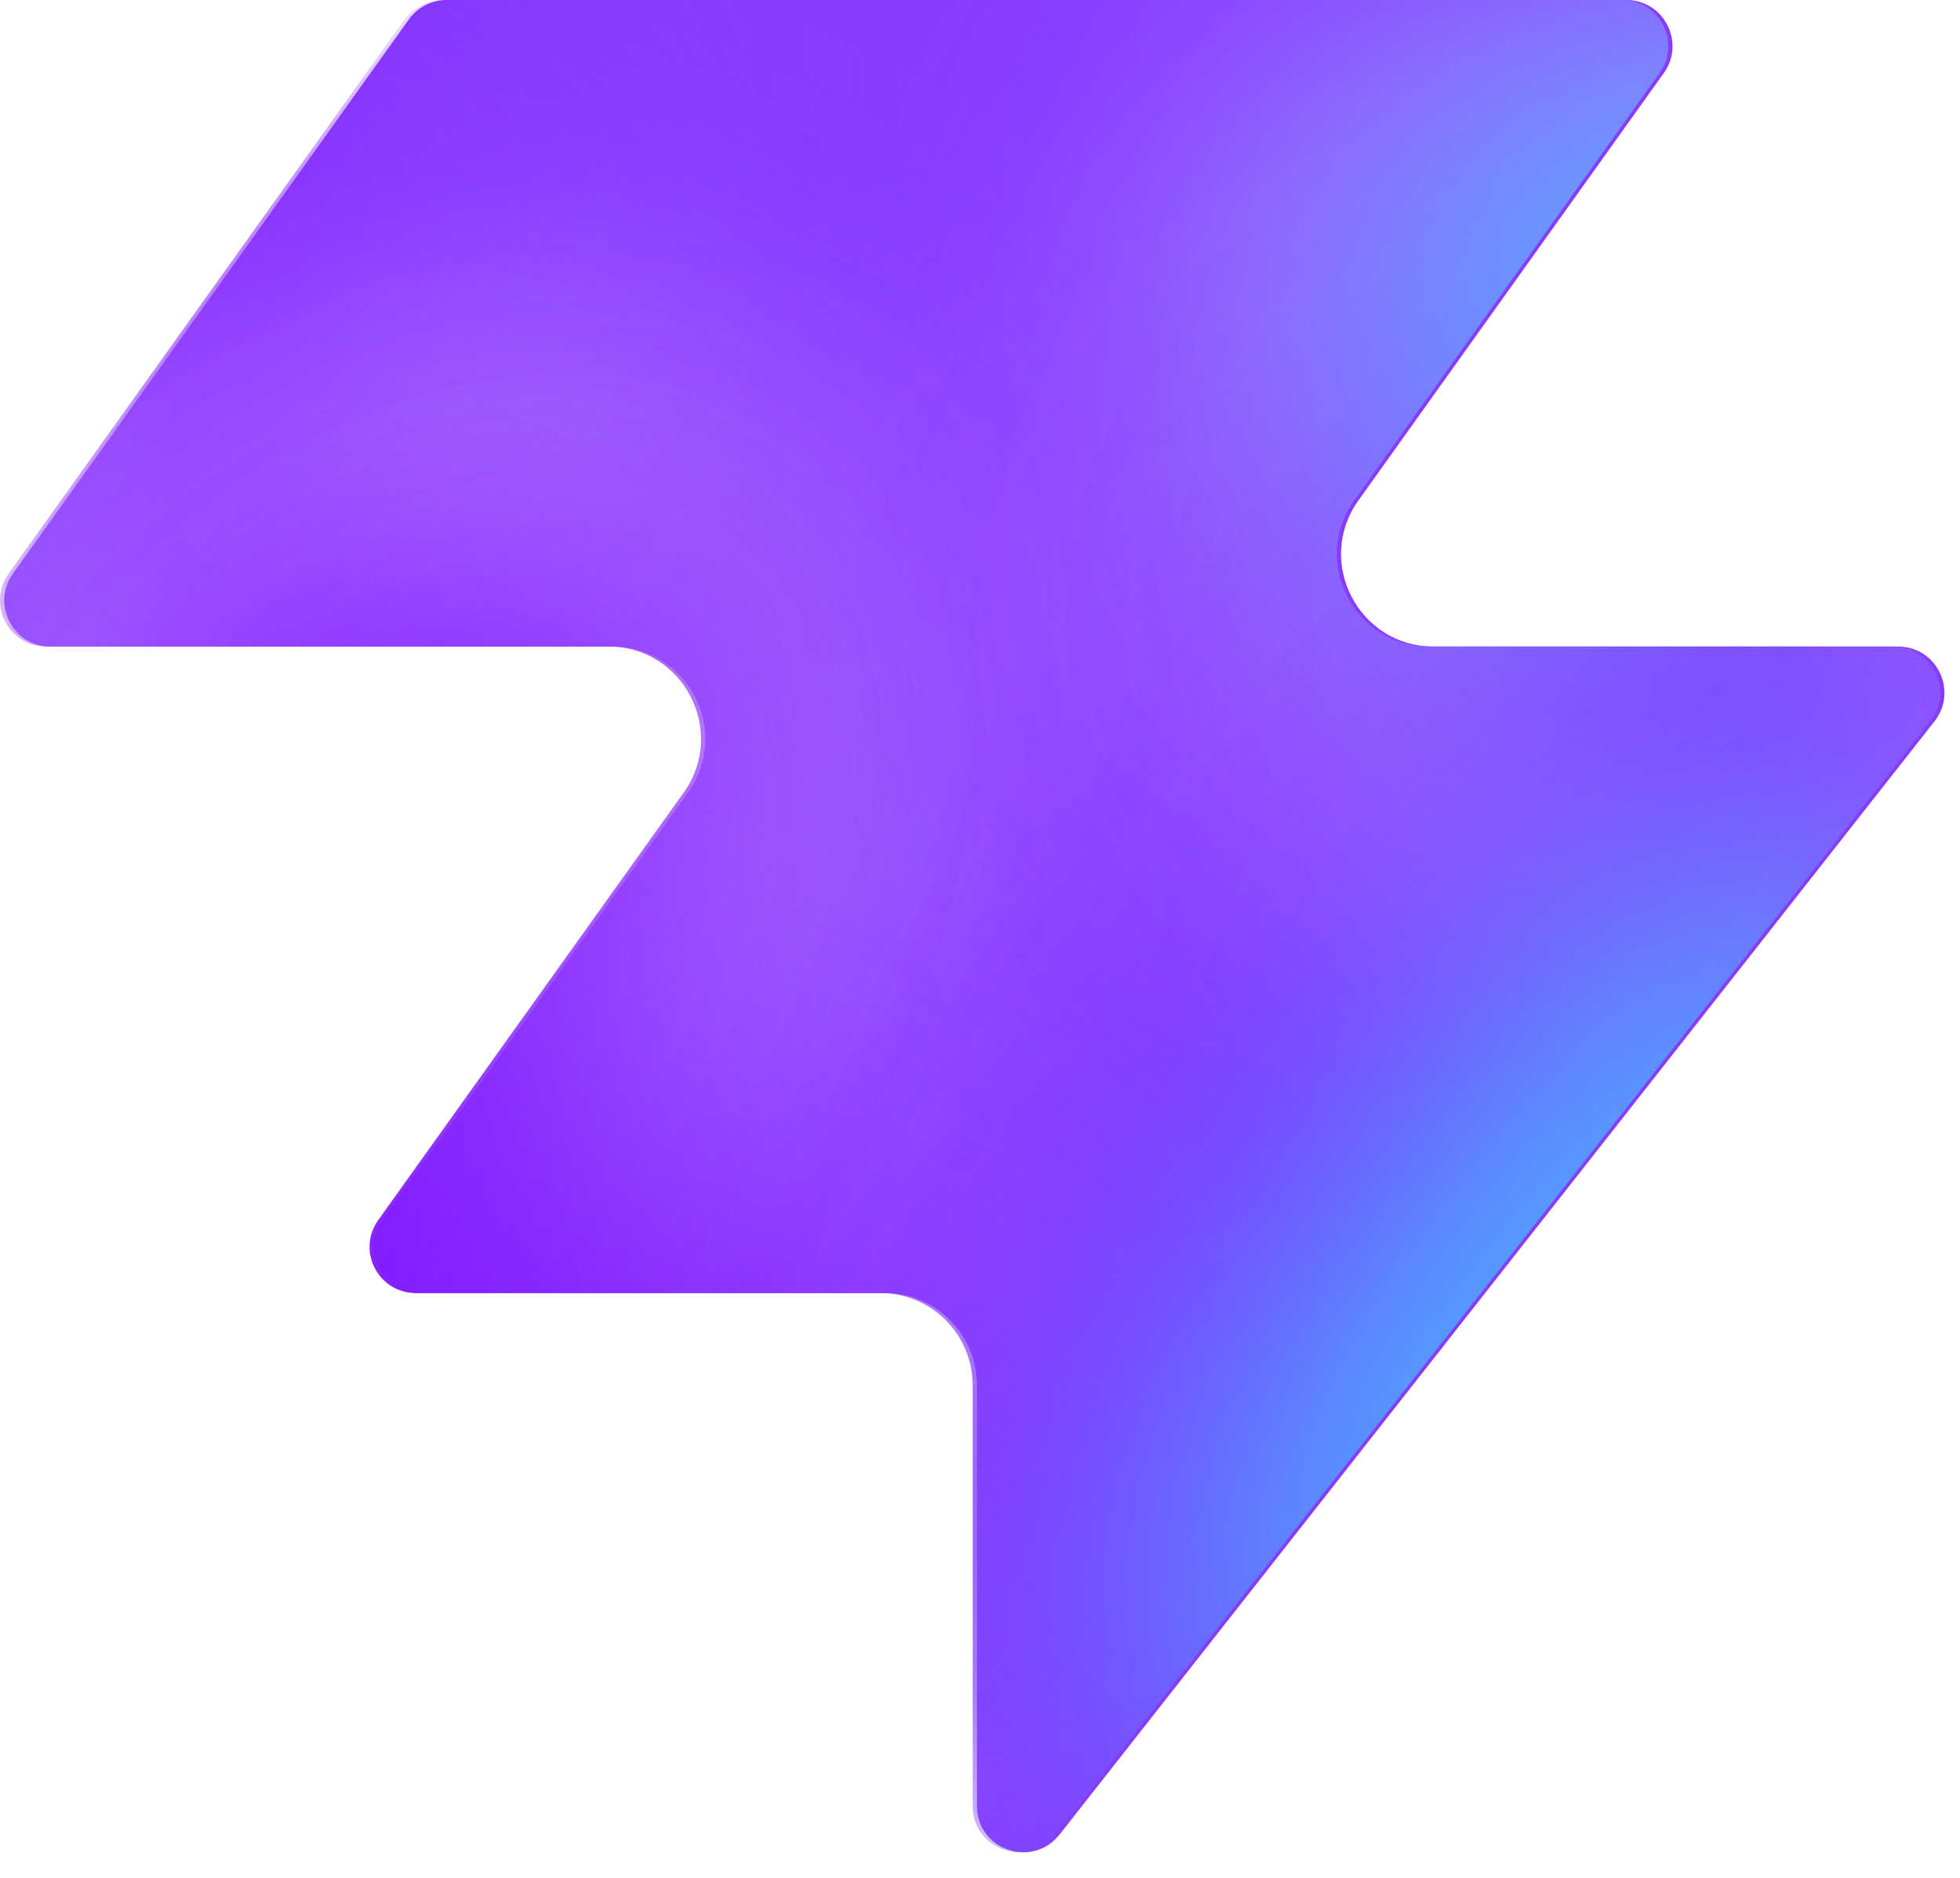
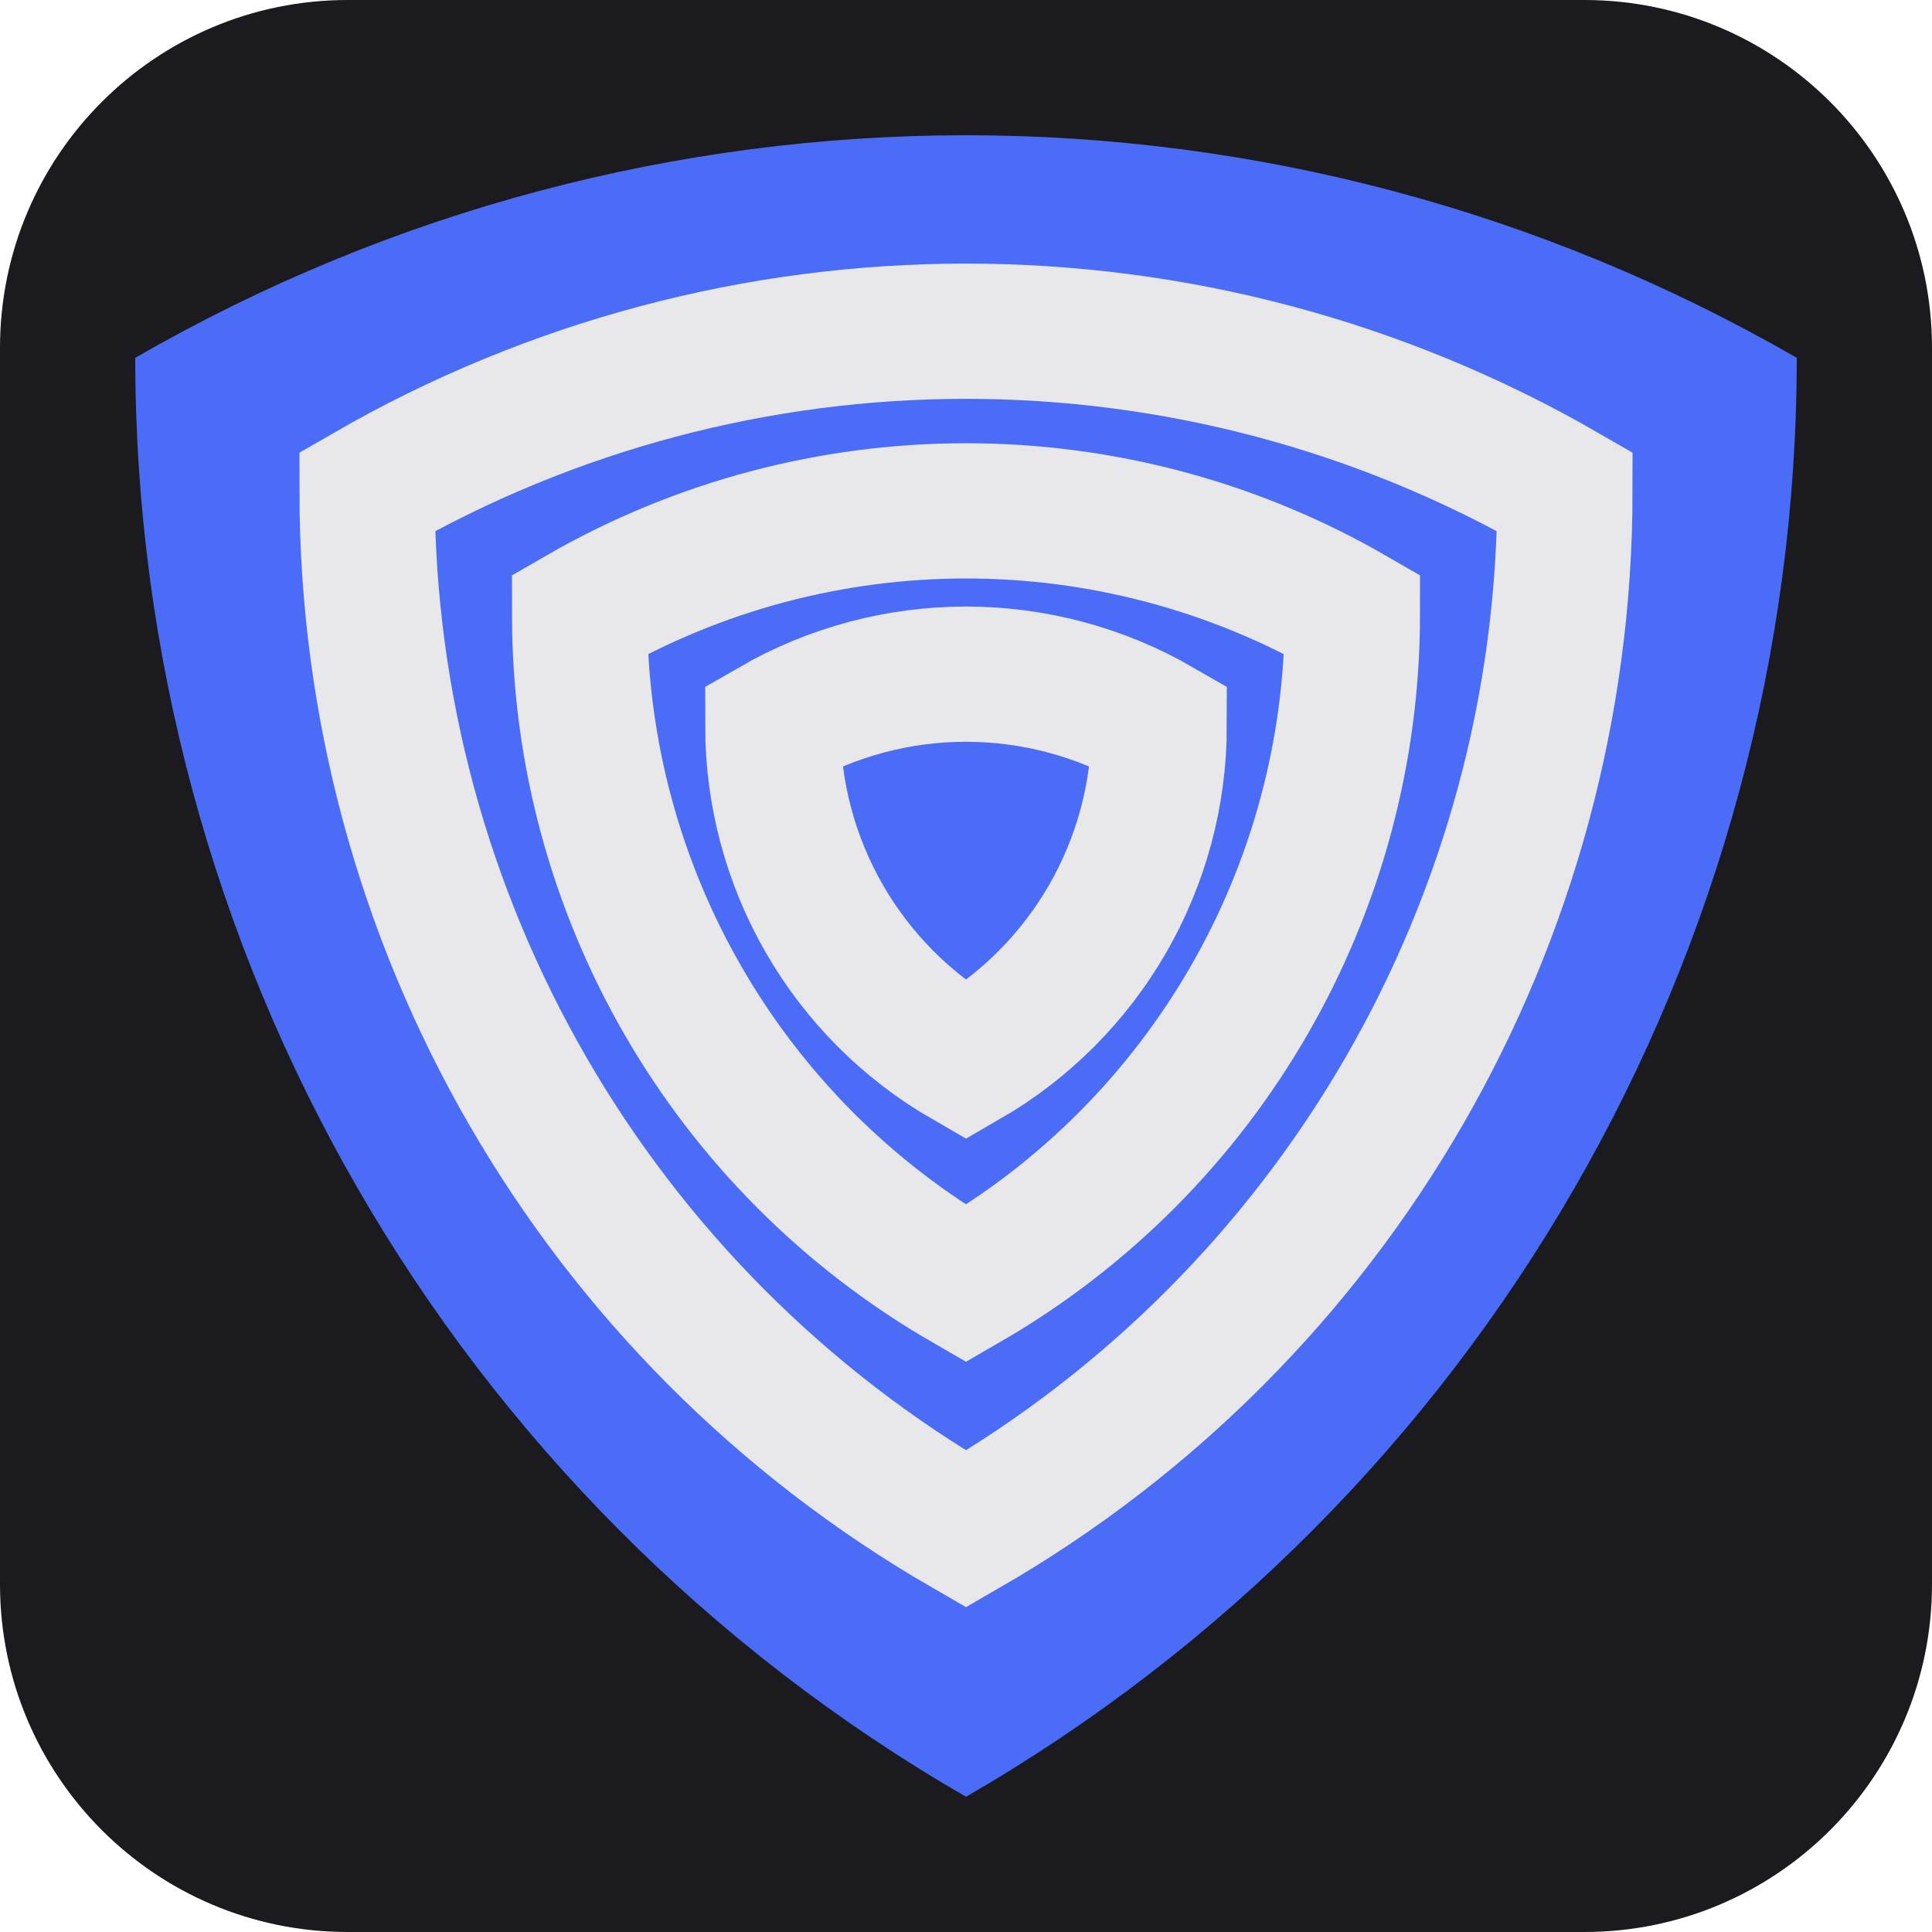
- <svg xmlns="http://www.w3.org/2000/svg" width="48" height="46" fill="none" viewBox="0 0 48 46">
-   <path fill="#863bff" d="M25.946 44.938c-.664.845-2.021.375-2.021-.698V33.937a2.26 2.26 0 0 0-2.262-2.262H10.287c-.92 0-1.456-1.04-.92-1.788l7.48-10.471c1.07-1.497 0-3.578-1.842-3.578H1.237c-.92 0-1.456-1.04-.92-1.788L10.013.474c.214-.297.556-.474.92-.474h28.894c.92 0 1.456 1.04.92 1.788l-7.48 10.471c-1.07 1.498 0 3.579 1.842 3.579h11.377c.943 0 1.473 1.088.89 1.83L25.947 44.94z" style="fill:#863bff;fill:color(display-p3 .525 .23 1);fill-opacity:1" />
-   <mask id="a" width="48" height="46" x="0" y="0" maskUnits="userSpaceOnUse" style="mask-type:alpha">
-     <path fill="#000" d="M25.842 44.938c-.664.844-2.021.375-2.021-.698V33.937a2.26 2.26 0 0 0-2.262-2.262H10.183c-.92 0-1.456-1.04-.92-1.788l7.48-10.471c1.07-1.498 0-3.579-1.842-3.579H1.133c-.92 0-1.456-1.04-.92-1.787L9.91.473c.214-.297.556-.474.92-.474h28.894c.92 0 1.456 1.04.92 1.788l-7.48 10.471c-1.07 1.498 0 3.578 1.842 3.578h11.377c.943 0 1.473 1.088.89 1.832L25.843 44.94z" style="fill:#000;fill-opacity:1" />
-   </mask>
-   <g mask="url(#a)">
-     <g filter="url(#b)">
-       <ellipse cx="5.508" cy="14.704" fill="#ede6ff" rx="5.508" ry="14.704" style="fill:#ede6ff;fill:color(display-p3 .927 .903 1);fill-opacity:1" transform="matrix(.00324 1 1 -.00324 -4.47 31.516)" />
-     </g>
-     <g filter="url(#c)">
-       <ellipse cx="10.399" cy="29.851" fill="#ede6ff" rx="10.399" ry="29.851" style="fill:#ede6ff;fill:color(display-p3 .927 .903 1);fill-opacity:1" transform="matrix(.00324 1 1 -.00324 -39.328 7.883)" />
-     </g>
-     <g filter="url(#d)">
-       <ellipse cx="5.508" cy="30.487" fill="#7e14ff" rx="5.508" ry="30.487" style="fill:#7e14ff;fill:color(display-p3 .492 .077 1);fill-opacity:1" transform="rotate(89.814 -25.913 -14.639)scale(1 -1)" />
-     </g>
-     <g filter="url(#e)">
-       <ellipse cx="5.508" cy="30.599" fill="#7e14ff" rx="5.508" ry="30.599" style="fill:#7e14ff;fill:color(display-p3 .492 .077 1);fill-opacity:1" transform="rotate(89.814 -32.644 -3.334)scale(1 -1)" />
-     </g>
-     <g filter="url(#f)">
-       <ellipse cx="5.508" cy="30.599" fill="#7e14ff" rx="5.508" ry="30.599" style="fill:#7e14ff;fill:color(display-p3 .492 .077 1);fill-opacity:1" transform="matrix(.00324 1 1 -.00324 -34.34 30.47)" />
-     </g>
-     <g filter="url(#g)">
-       <ellipse cx="14.072" cy="22.078" fill="#ede6ff" rx="14.072" ry="22.078" style="fill:#ede6ff;fill:color(display-p3 .927 .903 1);fill-opacity:1" transform="rotate(93.35 24.506 48.493)scale(-1 1)" />
-     </g>
-     <g filter="url(#h)">
-       <ellipse cx="3.47" cy="21.501" fill="#7e14ff" rx="3.47" ry="21.501" style="fill:#7e14ff;fill:color(display-p3 .492 .077 1);fill-opacity:1" transform="rotate(89.009 28.708 47.59)scale(-1 1)" />
-     </g>
-     <g filter="url(#i)">
-       <ellipse cx="3.47" cy="21.501" fill="#7e14ff" rx="3.47" ry="21.501" style="fill:#7e14ff;fill:color(display-p3 .492 .077 1);fill-opacity:1" transform="rotate(89.009 28.708 47.59)scale(-1 1)" />
-     </g>
-     <g filter="url(#j)">
-       <ellipse cx=".387" cy="8.972" fill="#7e14ff" rx="4.407" ry="29.108" style="fill:#7e14ff;fill:color(display-p3 .492 .077 1);fill-opacity:1" transform="rotate(39.51 .387 8.972)" />
-     </g>
-     <g filter="url(#k)">
-       <ellipse cx="47.523" cy="-6.092" fill="#7e14ff" rx="4.407" ry="29.108" style="fill:#7e14ff;fill:color(display-p3 .492 .077 1);fill-opacity:1" transform="rotate(37.892 47.523 -6.092)" />
-     </g>
-     <g filter="url(#l)">
-       <ellipse cx="41.412" cy="6.333" fill="#47bfff" rx="5.971" ry="9.665" style="fill:#47bfff;fill:color(display-p3 .28 .748 1);fill-opacity:1" transform="rotate(37.892 41.412 6.333)" />
-     </g>
-     <g filter="url(#m)">
-       <ellipse cx="-1.879" cy="38.332" fill="#7e14ff" rx="4.407" ry="29.108" style="fill:#7e14ff;fill:color(display-p3 .492 .077 1);fill-opacity:1" transform="rotate(37.892 -1.88 38.332)" />
-     </g>
-     <g filter="url(#n)">
-       <ellipse cx="-1.879" cy="38.332" fill="#7e14ff" rx="4.407" ry="29.108" style="fill:#7e14ff;fill:color(display-p3 .492 .077 1);fill-opacity:1" transform="rotate(37.892 -1.88 38.332)" />
-     </g>
-     <g filter="url(#o)">
-       <ellipse cx="35.651" cy="29.907" fill="#7e14ff" rx="4.407" ry="29.108" style="fill:#7e14ff;fill:color(display-p3 .492 .077 1);fill-opacity:1" transform="rotate(37.892 35.651 29.907)" />
-     </g>
-     <g filter="url(#p)">
-       <ellipse cx="38.418" cy="32.4" fill="#47bfff" rx="5.971" ry="15.297" style="fill:#47bfff;fill:color(display-p3 .28 .748 1);fill-opacity:1" transform="rotate(37.892 38.418 32.4)" />
-     </g>
-   </g>
-   <defs>
-     <filter id="b" width="60.045" height="41.654" x="-19.77" y="16.149" color-interpolation-filters="sRGB" filterUnits="userSpaceOnUse">
-       <feFlood flood-opacity="0" result="BackgroundImageFix" />
-       <feBlend in="SourceGraphic" in2="BackgroundImageFix" result="shape" />
-       <feGaussianBlur result="effect1_foregroundBlur_2002_17158" stdDeviation="7.659" />
-     </filter>
-     <filter id="c" width="90.34" height="51.437" x="-54.613" y="-7.533" color-interpolation-filters="sRGB" filterUnits="userSpaceOnUse">
-       <feFlood flood-opacity="0" result="BackgroundImageFix" />
-       <feBlend in="SourceGraphic" in2="BackgroundImageFix" result="shape" />
-       <feGaussianBlur result="effect1_foregroundBlur_2002_17158" stdDeviation="7.659" />
-     </filter>
-     <filter id="d" width="79.355" height="29.4" x="-49.64" y="2.03" color-interpolation-filters="sRGB" filterUnits="userSpaceOnUse">
-       <feFlood flood-opacity="0" result="BackgroundImageFix" />
-       <feBlend in="SourceGraphic" in2="BackgroundImageFix" result="shape" />
-       <feGaussianBlur result="effect1_foregroundBlur_2002_17158" stdDeviation="4.596" />
-     </filter>
-     <filter id="e" width="79.579" height="29.4" x="-45.045" y="20.029" color-interpolation-filters="sRGB" filterUnits="userSpaceOnUse">
-       <feFlood flood-opacity="0" result="BackgroundImageFix" />
-       <feBlend in="SourceGraphic" in2="BackgroundImageFix" result="shape" />
-       <feGaussianBlur result="effect1_foregroundBlur_2002_17158" stdDeviation="4.596" />
-     </filter>
-     <filter id="f" width="79.579" height="29.4" x="-43.513" y="21.178" color-interpolation-filters="sRGB" filterUnits="userSpaceOnUse">
-       <feFlood flood-opacity="0" result="BackgroundImageFix" />
-       <feBlend in="SourceGraphic" in2="BackgroundImageFix" result="shape" />
-       <feGaussianBlur result="effect1_foregroundBlur_2002_17158" stdDeviation="4.596" />
-     </filter>
-     <filter id="g" width="74.749" height="58.852" x="15.756" y="-17.901" color-interpolation-filters="sRGB" filterUnits="userSpaceOnUse">
-       <feFlood flood-opacity="0" result="BackgroundImageFix" />
-       <feBlend in="SourceGraphic" in2="BackgroundImageFix" result="shape" />
-       <feGaussianBlur result="effect1_foregroundBlur_2002_17158" stdDeviation="7.659" />
-     </filter>
-     <filter id="h" width="61.377" height="25.362" x="23.548" y="2.284" color-interpolation-filters="sRGB" filterUnits="userSpaceOnUse">
-       <feFlood flood-opacity="0" result="BackgroundImageFix" />
-       <feBlend in="SourceGraphic" in2="BackgroundImageFix" result="shape" />
-       <feGaussianBlur result="effect1_foregroundBlur_2002_17158" stdDeviation="4.596" />
-     </filter>
-     <filter id="i" width="61.377" height="25.362" x="23.548" y="2.284" color-interpolation-filters="sRGB" filterUnits="userSpaceOnUse">
-       <feFlood flood-opacity="0" result="BackgroundImageFix" />
-       <feBlend in="SourceGraphic" in2="BackgroundImageFix" result="shape" />
-       <feGaussianBlur result="effect1_foregroundBlur_2002_17158" stdDeviation="4.596" />
-     </filter>
-     <filter id="j" width="56.045" height="63.649" x="-27.636" y="-22.853" color-interpolation-filters="sRGB" filterUnits="userSpaceOnUse">
-       <feFlood flood-opacity="0" result="BackgroundImageFix" />
-       <feBlend in="SourceGraphic" in2="BackgroundImageFix" result="shape" />
-       <feGaussianBlur result="effect1_foregroundBlur_2002_17158" stdDeviation="4.596" />
-     </filter>
-     <filter id="k" width="54.814" height="64.646" x="20.116" y="-38.415" color-interpolation-filters="sRGB" filterUnits="userSpaceOnUse">
-       <feFlood flood-opacity="0" result="BackgroundImageFix" />
-       <feBlend in="SourceGraphic" in2="BackgroundImageFix" result="shape" />
-       <feGaussianBlur result="effect1_foregroundBlur_2002_17158" stdDeviation="4.596" />
-     </filter>
-     <filter id="l" width="33.541" height="35.313" x="24.641" y="-11.323" color-interpolation-filters="sRGB" filterUnits="userSpaceOnUse">
-       <feFlood flood-opacity="0" result="BackgroundImageFix" />
-       <feBlend in="SourceGraphic" in2="BackgroundImageFix" result="shape" />
-       <feGaussianBlur result="effect1_foregroundBlur_2002_17158" stdDeviation="4.596" />
-     </filter>
-     <filter id="m" width="54.814" height="64.646" x="-29.286" y="6.009" color-interpolation-filters="sRGB" filterUnits="userSpaceOnUse">
-       <feFlood flood-opacity="0" result="BackgroundImageFix" />
-       <feBlend in="SourceGraphic" in2="BackgroundImageFix" result="shape" />
-       <feGaussianBlur result="effect1_foregroundBlur_2002_17158" stdDeviation="4.596" />
-     </filter>
-     <filter id="n" width="54.814" height="64.646" x="-29.286" y="6.009" color-interpolation-filters="sRGB" filterUnits="userSpaceOnUse">
-       <feFlood flood-opacity="0" result="BackgroundImageFix" />
-       <feBlend in="SourceGraphic" in2="BackgroundImageFix" result="shape" />
-       <feGaussianBlur result="effect1_foregroundBlur_2002_17158" stdDeviation="4.596" />
-     </filter>
-     <filter id="o" width="54.814" height="64.646" x="8.244" y="-2.416" color-interpolation-filters="sRGB" filterUnits="userSpaceOnUse">
-       <feFlood flood-opacity="0" result="BackgroundImageFix" />
-       <feBlend in="SourceGraphic" in2="BackgroundImageFix" result="shape" />
-       <feGaussianBlur result="effect1_foregroundBlur_2002_17158" stdDeviation="4.596" />
-     </filter>
-     <filter id="p" width="39.409" height="43.623" x="18.713" y="10.588" color-interpolation-filters="sRGB" filterUnits="userSpaceOnUse">
-       <feFlood flood-opacity="0" result="BackgroundImageFix" />
-       <feBlend in="SourceGraphic" in2="BackgroundImageFix" result="shape" />
-       <feGaussianBlur result="effect1_foregroundBlur_2002_17158" stdDeviation="4.596" />
-     </filter>
-   </defs>
+ <svg xmlns="http://www.w3.org/2000/svg" viewBox="0 0 100 100">
+   <rect width="100" height="100" rx="18" fill="#1b1b1f" />
+   <path d="M 50,93 A 86,86 0 0 1 7,18.522 A 86,86 0 0 1 93,18.522 A 86,86 0 0 1 50,93 Z" fill="#4a6cf7" />
+   <path d="M 50,79.144 A 62,62 0 0 1 19,25.45 A 62,62 0 0 1 81,25.45 A 62,62 0 0 1 50,79.144 Z" fill="none" stroke="#e8e8ea" stroke-width="7" />
+   <path d="M 50,66.442 A 40,40 0 0 1 30,31.801 A 40,40 0 0 1 70,31.801 A 40,40 0 0 1 50,66.442 Z" fill="none" stroke="#e8e8ea" stroke-width="7" />
+   <path d="M 50,54.895 A 20,20 0 0 1 40,37.574 A 20,20 0 0 1 60,37.574 A 20,20 0 0 1 50,54.895 Z" fill="none" stroke="#e8e8ea" stroke-width="7" />
</svg>
